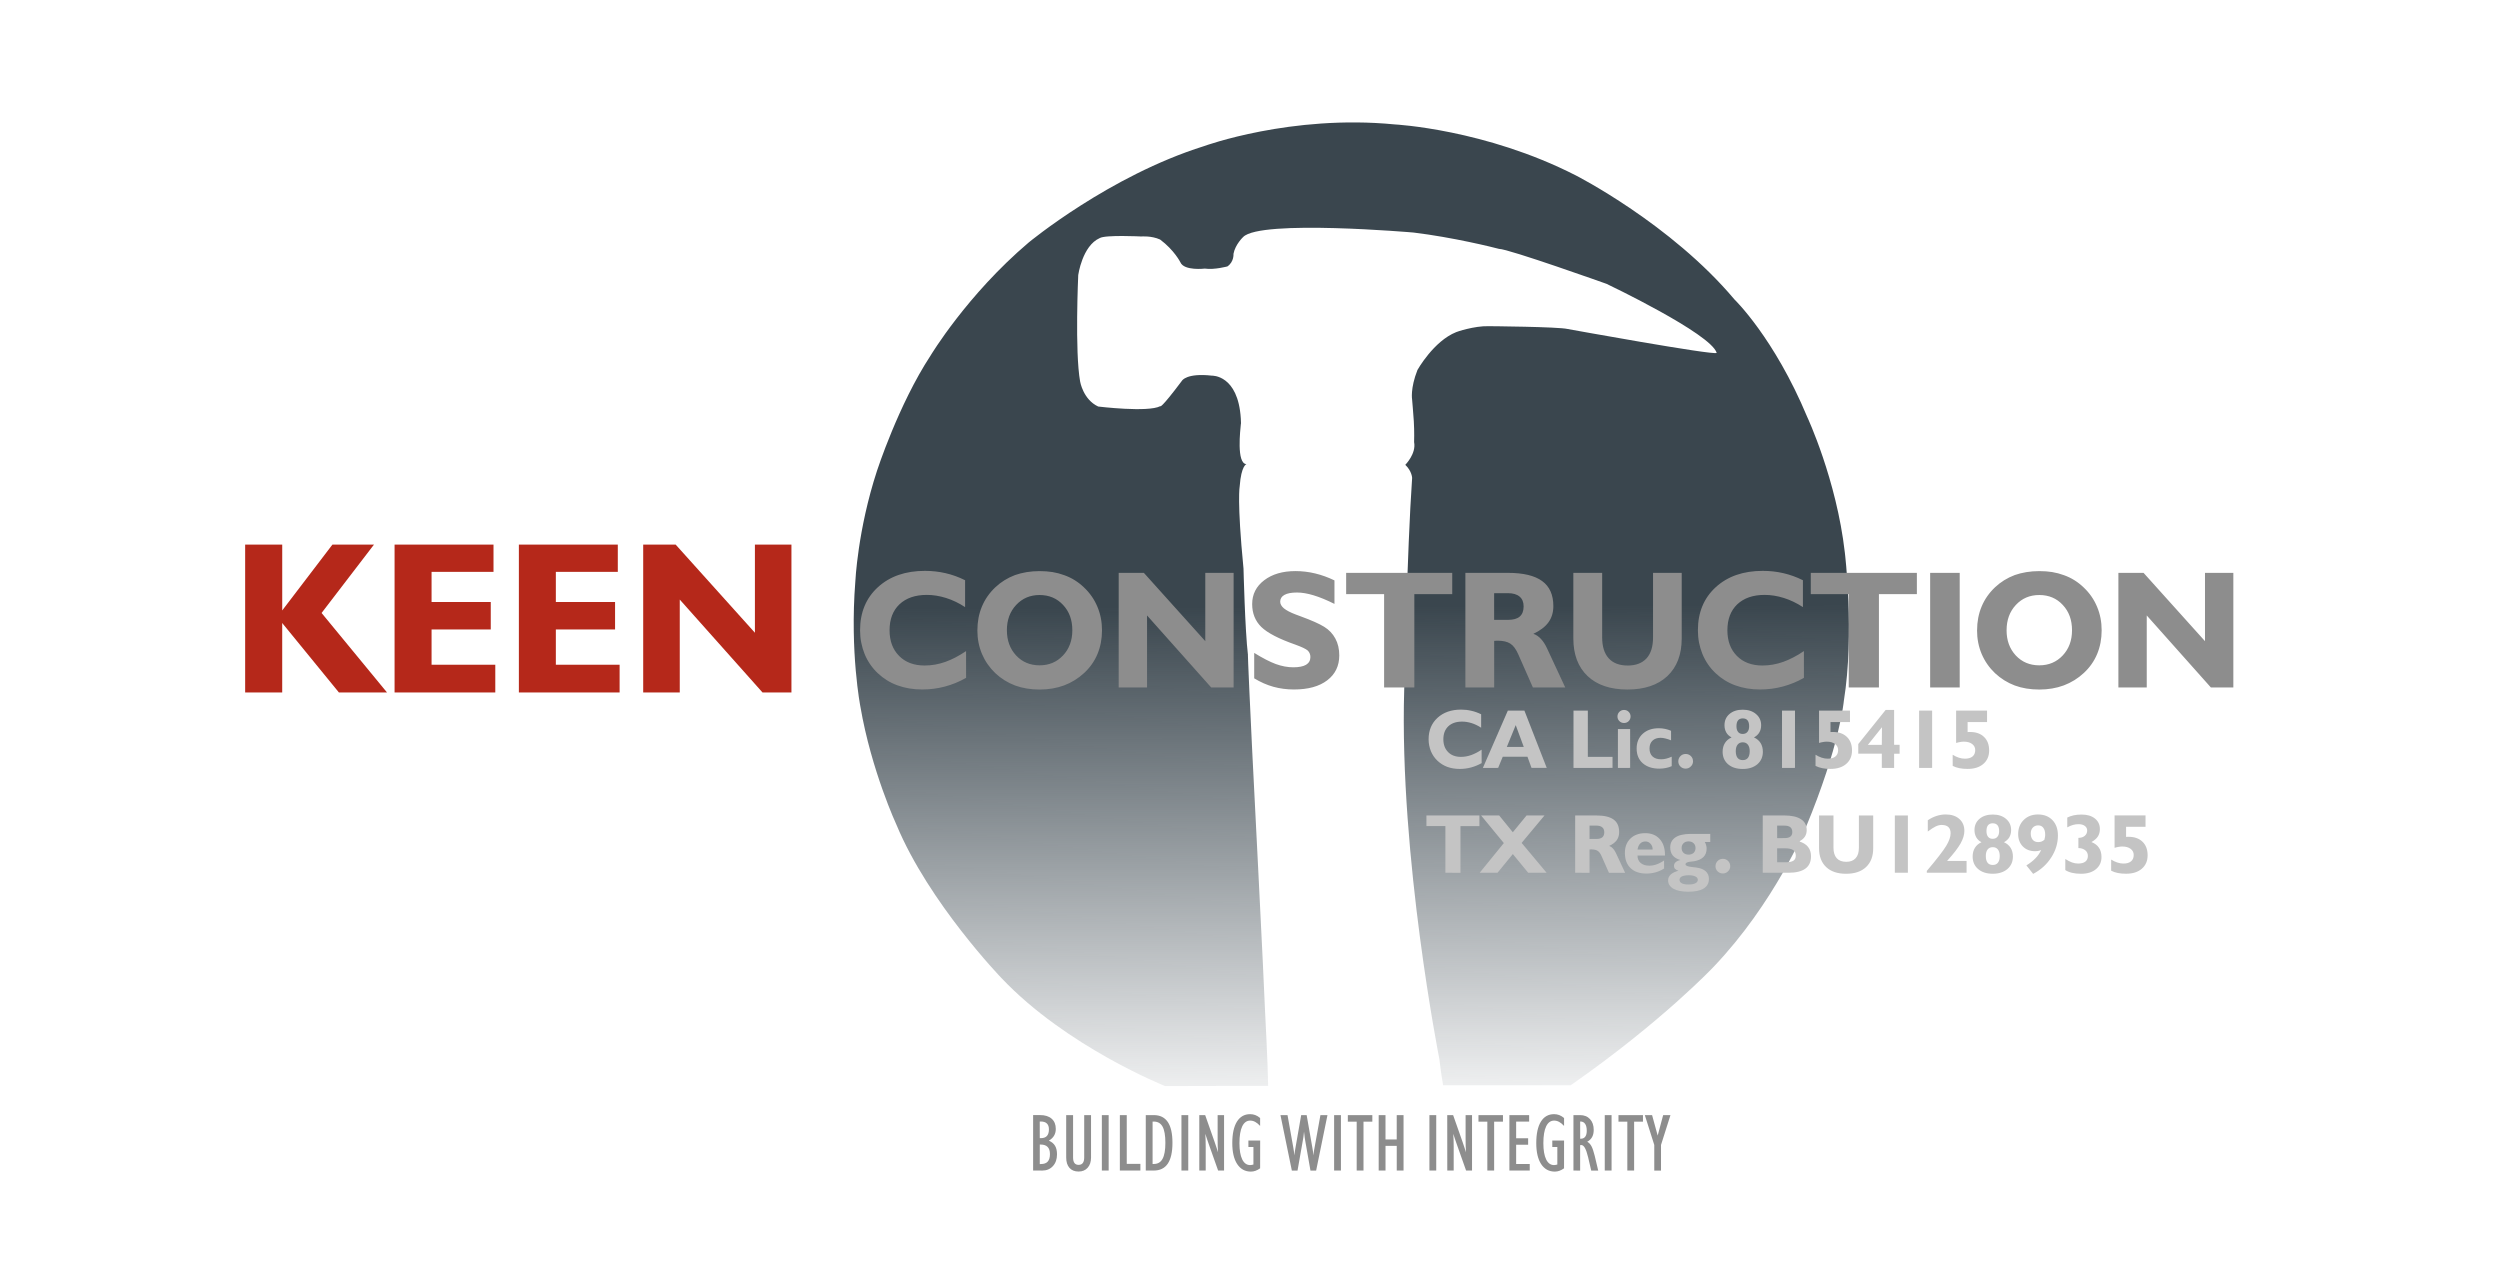
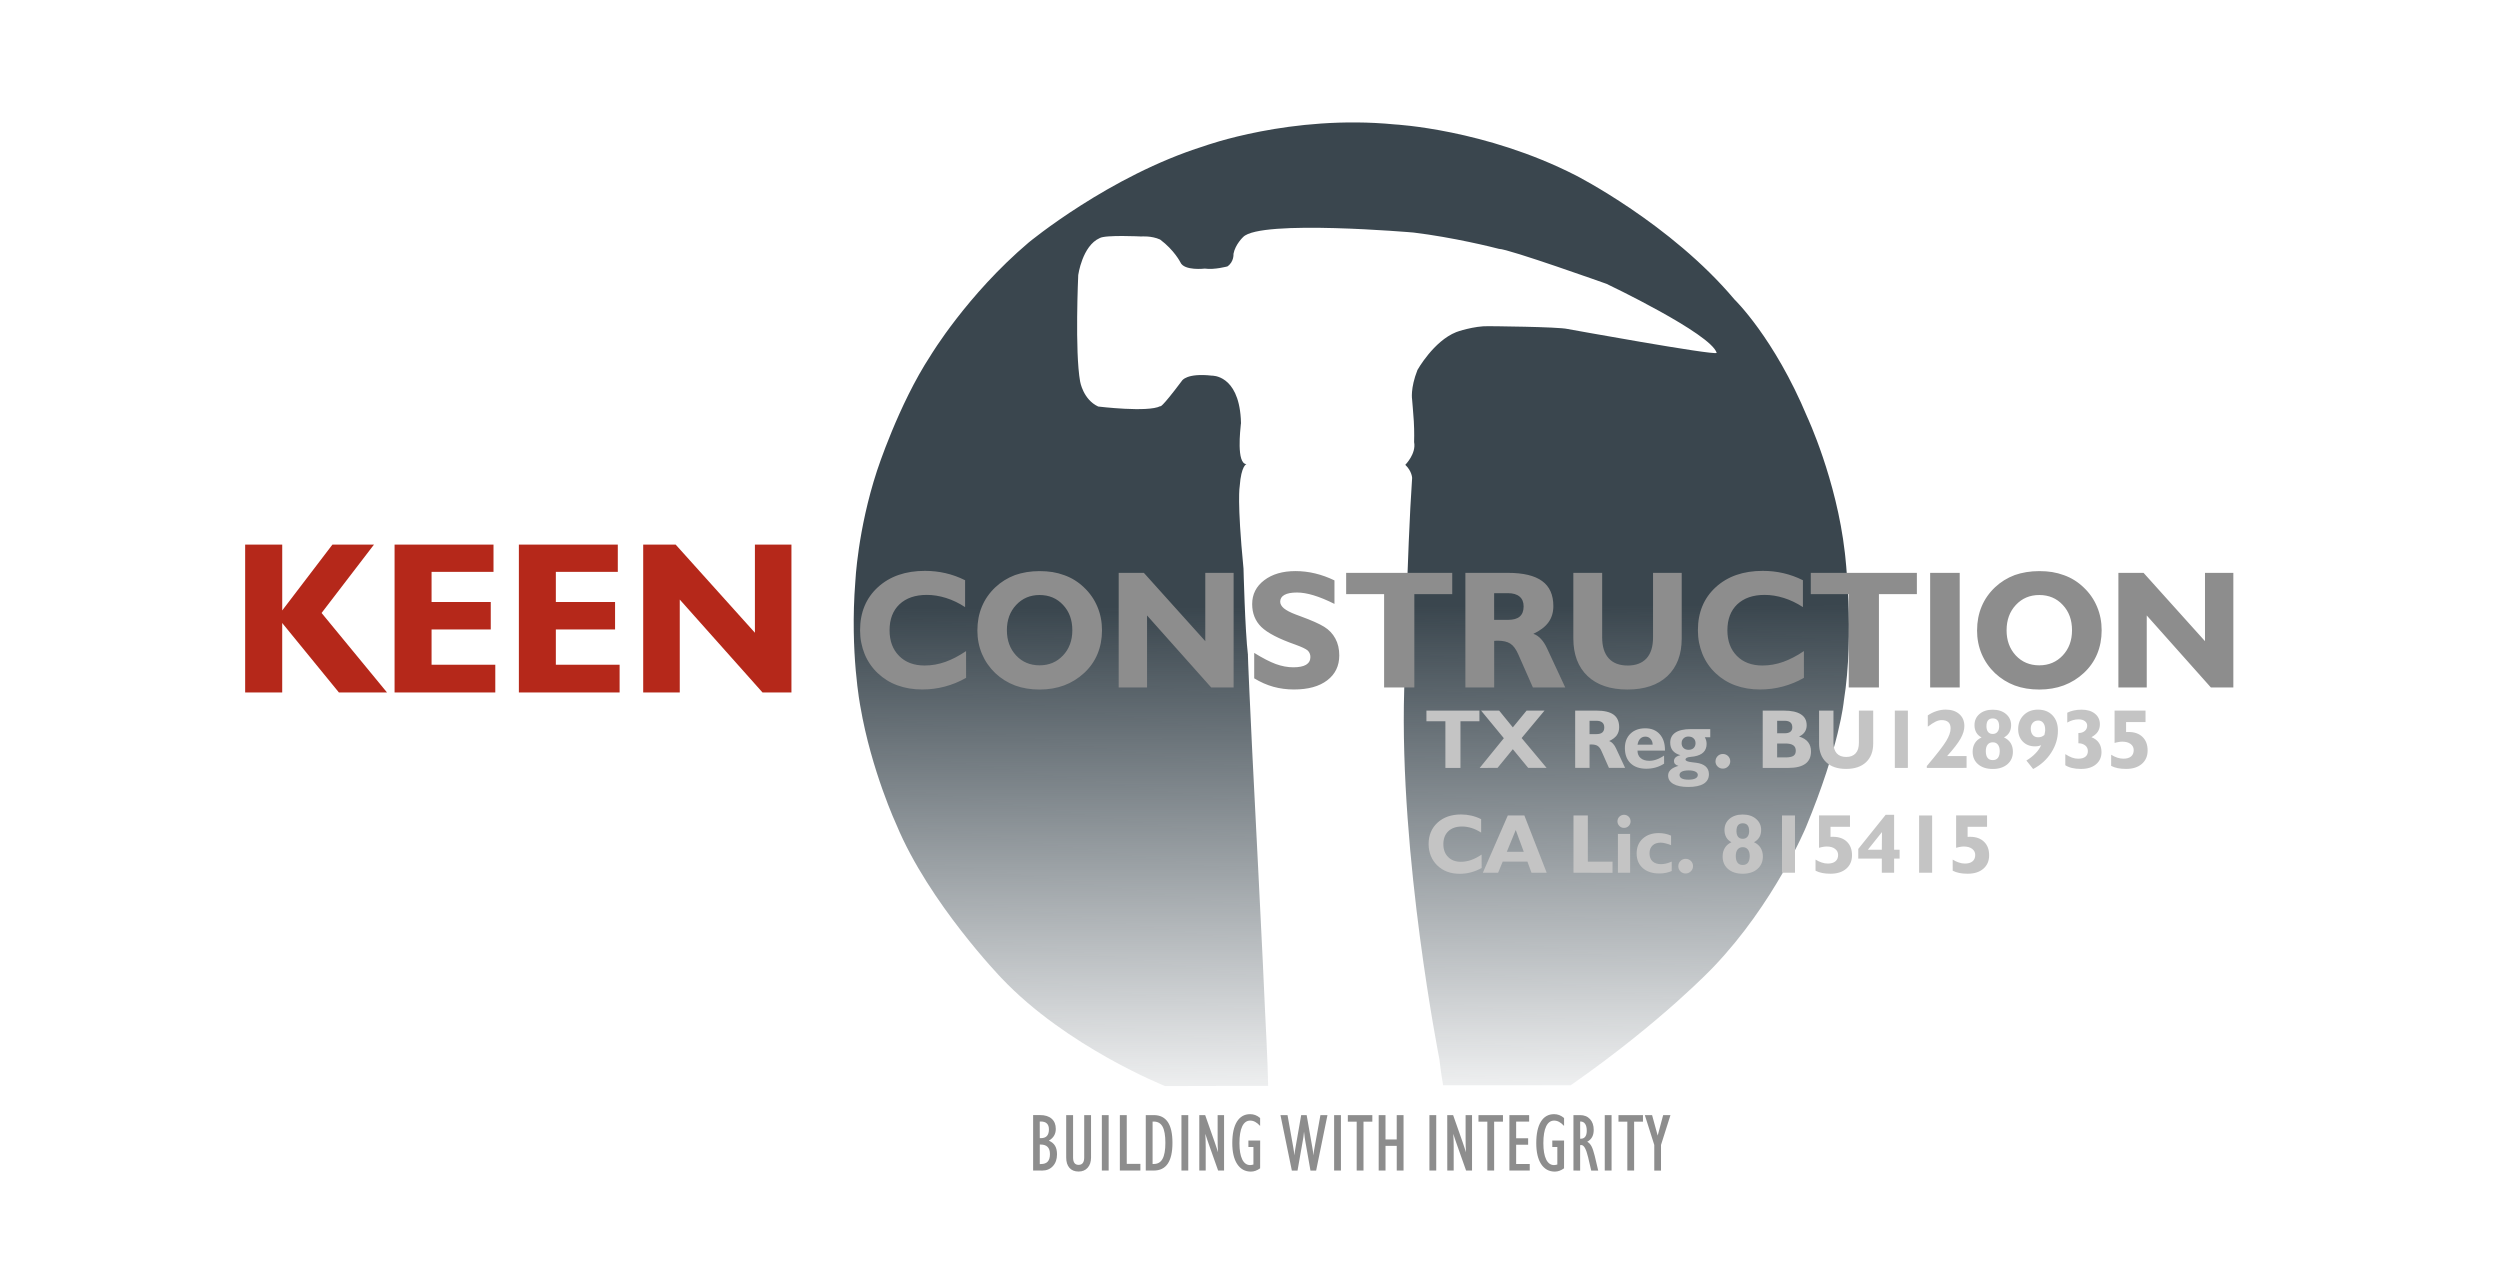
<svg xmlns="http://www.w3.org/2000/svg" width="325.94mm" height="164.65mm" viewBox="0 0 1231.9 622.3">
  <defs>
    <linearGradient id="a" x1="584.07" x2="585.13" y1="299.15" y2="557.95" gradientUnits="userSpaceOnUse">
      <stop stop-color="#3a464e" offset="0" />
      <stop stop-color="#3a464e" stop-opacity="0" offset="1" />
    </linearGradient>
  </defs>
  <path fill="url(#a)" d="M611.47 208.73s.04-.5 0-.02c-.3 3.07-2.28 19.8 2.74 20 0 0-2.58.6-3.33 10.85 0 0-1.42 6.83 1.87 40.65 0 0 .75 30.63 2.2 42.6 0 0-.38-3.94 2.1 47.4 0 0 5.96 116.53 6.27 127.03 0 0 1.5 28.63 1.57 37.82l-50.75.12s-48.56-19.3-80.68-53.25c0 0-35.63-36.94-51.63-75.3 0 0-12.43-26.76-17.86-58.4 0 0-5.25-26.86-2.5-61.6 0 0 1.12-25.45 10.68-54.64 0 0 10.57-32.62 26.38-56.75 0 0 18-30 48.37-55.75 0 0 39.7-32.87 86.44-47.5 0 0 42.82-15.68 93.95-10.68 0 0 44.56 2.3 89.2 25.12 0 0 46.8 23.8 78.18 61.13 0 0 19.5 18.75 35.85 57.88 0 0 14.42 30.82 18.54 66.82 0 0 4.88 39.75-.5 73.2 0 0-1.93 21.8-18.68 62.18 0 0-15.44 37.3-45.5 68.8 0 0-25.38 26.95-70.38 58.32h-62.9c-1.18-6.8-1.83-12.86-1.83-12.86s-19.8-99.7-17.33-182.1c0 0 1.42-68.58 3.9-104.3 0 0-.1-3.35-3.37-6.45 0 0 5.48-5.48 4.34-11.22 0 0 .18-5.1-.14-10.26-.3-4.96-.72-8.77-.84-10.7 0 0-.98-5.38 2.64-14.57 0 0 7.96-14.23 19.1-18.65.06-.1 8.94-3.12 15.9-2.92 0 0 34.57.26 39.07 1.4 0 0 72.05 13.1 73.38 11.77-2.83-9.55-54.27-34.03-54.27-34.03s-48.34-17.24-53.03-17.24c-2.75-.75-22.72-5.7-42.07-8.04 0 0-75.48-6.55-83.97 2.2 0 0-3.9 3.62-4.77 8.3 0 0 .35 3.9-3 6.2.02-.04-6.33 1.76-11.14 1.06 0 0-10.17 1.23-12.02-3.1 0 0-3-6-10-11.22-4.32-1.95-9.27-1.5-9.27-1.5s-17.77-.9-20.5.8c-8.58 3.8-10.57 18.2-10.57 18.2s-1.72 37.74.93 52.46c0 0 1.46 8.87 8.9 12.33 0 0 24.6 3 30.6-.18 0 0-.1 1.86 10.7-12.55 0 0 2.2-3.9 14.75-2.48 0 0 12.9-.57 14.23 21.12.04.8.08 1.63.1 2.48" />
  <g fill="#8d8d8d" style="font-feature-settings:normal;font-variant-caps:normal;font-variant-ligatures:normal;font-variant-numeric:normal">
    <path d="M512.36 560.84h.53q1.98 0 2.98-1.07 1-1.1 1-3.25 0-1.93-1-2.9-1-.98-2.95-.98h-.57zm0 12.75h.57q2.24 0 3.34-1.2 1.1-1.2 1.1-3.7 0-2.37-1.14-3.52-1.14-1.18-3.42-1.18h-.44zm-3.28 3.2v-27.33h3.36q3.75 0 5.78 1.8 2.03 1.78 2.03 5.04 0 1.9-.84 3.3-.8 1.4-2.57 2.47 2.1.92 3.05 2.54.96 1.6.96 4.2 0 3.6-2.02 5.8-2 2.2-5.27 2.2zM525.37 549.48h3.4v20.92q0 1.76.68 2.7.7.9 2.03.9 1.37 0 2.07-.9.7-.92.7-2.7v-20.92h3.37v20.92q0 3.16-1.68 5.04-1.66 1.85-4.46 1.85-2.9 0-4.5-1.82t-1.6-5.08zM542.95 576.8v-27.32h3.36v27.32zM551.82 576.8v-27.32h3.4v24.04h6.72v3.28zM567.95 573.56h.6q2.94 0 4.3-2.52 1.4-2.52 1.4-7.87 0-5.5-1.38-8-1.37-2.5-4.3-2.5h-.62zm-3.36 3.24v-27.32h3.92q4.64 0 6.93 3.4 2.3 3.4 2.3 10.25t-2.3 10.27q-2.3 3.4-6.93 3.4zM582.17 576.8v-27.32h3.36v27.32zM590.96 549.48h2.9l4.7 13.36q.4 1.05 1.17 3.5.3.97.47 1.46-.1-1.5-.16-3.1-.04-1.57-.04-3.38v-11.84h3.17v27.32h-2.93l-4.67-13.2q-.25-.7-.84-2.44-.57-1.74-.8-2.46.1 1.48.14 3.06.05 1.57.05 3.36v11.68h-3.16zM620.94 575.7q-1.13.8-2.27 1.22-1.1.4-2.28.4-4.3 0-6.75-3.7-2.42-3.7-2.42-10.33 0-6.87 2.28-10.58 2.32-3.7 6.52-3.7 1.35 0 2.56.46t2.36 1.44v3.9q-1.23-1.34-2.42-1.98-1.2-.65-2.46-.65-2.58 0-3.95 2.85-1.36 2.85-1.36 8.28 0 5.2 1.37 8 1.38 2.8 3.92 2.8.3 0 .72-.08.43-.08.88-.2v-8.65h-2.48v-3.16h5.8zM630.96 549.48h3.48l2.87 16.13q.14.7.26 1.6.14.87.28 2.12.1-1.07.2-1.95.13-.88.24-1.42l2.88-16.47h2.7l2.82 16.1q.2 1.03.33 2 .15.92.23 1.74.1-1.17.2-2.12.15-.98.33-1.8l2.87-15.92h3.47l-5.58 27.32h-2.8l-2.65-15.13q-.1-.53-.22-1.45-.1-.92-.3-2.62-.14 1.45-.26 2.4-.13.94-.27 1.65l-2.67 15.15h-2.8zM657.4 576.8v-27.32h3.36v27.32zM668.52 576.8v-24.08h-4.36v-3.24h12.07v3.24h-4.35v24.08zM679.36 576.8v-27.32h3.36v12h5.53v-12h3.36v27.32h-3.35v-12.17h-5.53v12.17zM704.36 576.8v-27.32h3.36v27.32zM713.14 549.48h2.9l4.7 13.36q.4 1.05 1.17 3.5.32.97.48 1.46-.1-1.5-.16-3.1-.04-1.57-.04-3.38v-11.84h3.17v27.32h-2.93l-4.67-13.2q-.25-.7-.84-2.44-.56-1.74-.8-2.46.1 1.48.15 3.06.05 1.57.05 3.36v11.68h-3.16zM732.9 576.8v-24.08h-4.37v-3.24h12.07v3.24h-4.35v24.08zM743.77 576.8v-27.32h9.73v3.2h-6.4v8.2h5.9v3.2h-5.9v9.48h6.7v3.24zM770.7 575.7q-1.13.8-2.27 1.22-1.1.4-2.28.4-4.3 0-6.74-3.7-2.4-3.7-2.4-10.33 0-6.87 2.27-10.58 2.3-3.7 6.5-3.7 1.36 0 2.57.46 1.2.47 2.36 1.44v3.9q-1.23-1.34-2.42-1.98-1.2-.65-2.46-.65-2.58 0-3.95 2.85t-1.37 8.28q0 5.2 1.37 8t3.9 2.8q.32 0 .73-.08.43-.08.88-.2v-8.65h-2.48v-3.16h5.8zM778.65 561.12h.3q1.44 0 2.18-1 .76-1 .76-2.93 0-2.23-.8-3.38-.8-1.18-2.3-1.18h-.15zm-3.32 15.68v-27.32h3.24q3.1 0 4.92 1.97 1.83 1.98 1.83 5.32 0 2.07-.78 3.5-.78 1.44-2.42 2.34 1.25.65 2.07 2.17.82 1.5 1.62 4.75l1.72 7.28h-3.44l-1.52-6.52q-.77-3.22-1.6-4.65-.8-1.42-1.84-1.42-.1 0-.2.03-.08 0-.3.05v12.52zM790.76 576.8v-27.32h3.36v27.32zM801.88 576.8v-24.08h-4.36v-3.24h12.07v3.24h-4.36v24.08zM810.5 549.48h3.58l2.76 10.08 2.7-10.08h3.6l-4.66 14.7v12.63h-3.32v-12.63z" />
  </g>
-   <g fill="#8d8d8d" style="font-feature-settings:normal;font-variant-caps:normal;font-variant-ligatures:normal;font-variant-numeric:normal">
+   <g fill="#8d8d8d">
    <path d="M476.05 334.02q-4.96 2.83-10.4 4.28-5.42 1.45-11.2 1.45-6.65 0-12.18-2.02-5.5-2-9.73-6-4.24-4-6.5-9.46-1.1-2.74-1.65-5.6-.58-2.9-.58-6.1 0-13.16 8.76-21.2 8.8-8.07 23.2-8.07 5.26 0 10.14 1.13 4.93 1.13 9.65 3.48v13.25q-4.64-3.03-9.44-4.52-4.8-1.5-9.4-1.5-8.57 0-13.5 4.64-4.88 4.65-4.88 12.8 0 7.9 4.7 12.63 4.67 4.73 12.58 4.73 5.17 0 10.2-1.78 5.06-1.82 10.22-5.33zM496.16 310.57q0 7.5 4.52 12.4 4.56 4.88 11.58 4.88 6.98 0 11.54-4.85 4.6-4.88 4.6-12.43 0-7.63-4.55-12.47-4.53-4.9-11.6-4.9-6.97 0-11.53 4.9-4.57 4.88-4.57 12.47zm-14.54 0q0-6.34 2.22-11.66 2.22-5.36 6.62-9.52 4.16-3.92 9.7-6.02 2.62-.92 5.72-1.45 3.15-.5 6.38-.5 3.4 0 6.38.47 3.03.5 5.8 1.54 5.46 1.94 9.74 6.06 4.32 4.08 6.58 9.5 2.26 5.35 2.26 11.6 0 6.35-2.22 11.68-2.22 5.32-6.58 9.36-4.32 4-9.85 6.1-5.5 2.05-12.1 2.05-6.67 0-12.08-2-5.42-2.03-9.74-6.07-4.27-4.08-6.58-9.48-2.26-5.4-2.26-11.63zM565.22 303.27v35.48h-13.97v-56.47h12.4l30.27 33.66v-33.66h13.96v56.47h-11.06zM618.02 334.27v-12.55q6.26 3.87 10.66 5.5 4.44 1.6 8.6 1.6t6.3-1.25q2.13-1.3 2.13-3.8 0-1.93-1.32-3.22-1.3-1.17-6.22-2.95-12.07-4.24-16.63-8.64-4.52-4.44-4.52-11.3 0-7.23 5.94-11.75 5.94-4.5 15.38-4.5 4.93 0 9.73 1.16 4.85 1.17 9.5 3.43v11.58q-5.74-2.87-10.3-4.24-4.53-1.37-8.16-1.37-4.1 0-6.2 1.17-2.08 1.17-2.08 3.35 0 1.73 1.85 3.3 1.9 1.53 5.77 3l2.47.92q8.04 2.94 11.6 5.16 3.54 2.18 5.48 5.77 1.94 3.56 1.94 8.32 0 7.75-5.93 12.27-5.9 4.52-16.4 4.52-5.3 0-10.13-1.33-4.8-1.33-9.45-4.16zM682.03 338.75v-45.98h-18.7v-10.5h52.28v10.5h-18.68v45.98zM743.03 305.45q3.92 0 5.8-1.6 1.95-1.67 1.95-5.02 0-3.2-1.98-4.84-1.98-1.7-5.77-1.7h-6.78v13.15zm-20.95 33.3v-56.47h20.87q11.46 0 16.95 4.04 5.53 4 5.53 12.35 0 4.64-2.42 8-2.4 3.3-7.42 5.64 2.1.74 3.76 2.56 1.65 1.77 2.94 4.56l9 19.33h-15.94l-7.18-16.27q-1.7-3.9-3.92-5.32-2.22-1.46-6.34-1.46l-.84.04-.8.04v22.97zM828.68 282.28v32.33q0 11.88-7.06 18.54-7.07 6.62-19.66 6.62-12.64 0-19.66-6.62-7.02-6.66-7.02-18.53V282.3h14.2v31.77q0 6.74 3.23 10.33 3.24 3.55 9.38 3.55 6 0 9.28-3.55 1.58-1.78 2.38-4.32.8-2.58.8-6v-31.78zM888.9 334.02q-4.96 2.83-10.4 4.28-5.42 1.45-11.2 1.45-6.66 0-12.18-2.02-5.5-2-9.73-6-4.25-4-6.5-9.46-1.1-2.74-1.67-5.6-.56-2.9-.56-6.1 0-13.16 8.76-21.2 8.8-8.07 23.2-8.07 5.25 0 10.14 1.13 4.92 1.13 9.65 3.48v13.25q-4.65-3.03-9.45-4.52-4.8-1.5-9.4-1.5-8.56 0-13.5 4.64-4.87 4.65-4.87 12.8 0 7.9 4.68 12.63t12.6 4.73q5.16 0 10.2-1.78 5.05-1.82 10.22-5.33zM910.98 338.75v-45.98h-18.7v-10.5h52.28v10.5h-18.7v45.98zM951.1 338.75v-56.47h14.57v56.47zM988.76 310.57q0 7.5 4.52 12.4 4.56 4.88 11.6 4.88 6.97 0 11.53-4.85 4.6-4.88 4.6-12.43 0-7.63-4.55-12.47-4.52-4.9-11.58-4.9-7 0-11.55 4.9-4.56 4.88-4.56 12.47zm-14.53 0q0-6.34 2.22-11.66 2.22-5.36 6.62-9.52 4.16-3.92 9.7-6.02 2.6-.92 5.72-1.45 3.14-.5 6.37-.5 3.4 0 6.37.47 3.03.5 5.82 1.54 5.45 1.94 9.72 6.06 4.32 4.08 6.58 9.5 2.26 5.35 2.26 11.6 0 6.35-2.22 11.68-2.22 5.32-6.58 9.36-4.3 4-9.84 6.1-5.5 2.05-12.1 2.05-6.67 0-12.08-2-5.4-2.03-9.73-6.07-4.28-4.08-6.58-9.48-2.27-5.4-2.27-11.63zM1057.83 303.27v35.48h-13.97v-56.47h12.4l30.27 33.66v-33.66h13.97v56.47h-11.07z" />
  </g>
-   <g fill="#b5281a" style="font-feature-settings:normal;font-variant-caps:normal;font-variant-ligatures:normal;font-variant-numeric:normal">
+   <g fill="#b5281a">
    <path d="M120.8 341.22v-72.86h18.27v32.44l24.74-32.45h20.48l-25.83 33.7 32.24 39.17H167L139.06 307v34.22zM194.43 341.22v-72.86h48.75v13.43h-30.52v14.84h29.17v13.54h-29.17v17.4h31.4v13.64zM255.68 341.22v-72.86h48.75v13.43H273.9v14.84h29.18v13.54H273.9v17.4h31.42v13.64zM334.96 295.44v45.78h-18.02v-72.86h16l39.05 43.43v-43.44h18v72.86h-14.26z" />
  </g>
-   <g fill="#c4c4c4" style="font-feature-settings:normal;font-variant-caps:normal;font-variant-ligatures:normal;font-variant-numeric:normal">
-     <path d="M730.1 376.03q-2.48 1.4-5.2 2.14-2.7.73-5.6.73-3.33 0-6.1-1-2.74-1.02-4.86-3.02t-3.25-4.72q-.55-1.38-.83-2.8-.3-1.46-.3-3.06 0-6.58 4.4-10.6 4.4-4.03 11.6-4.03 2.62 0 5.06.57 2.47.56 4.83 1.73v6.62q-2.32-1.52-4.72-2.27t-4.7-.74q-4.3 0-6.75 2.3-2.45 2.33-2.45 6.4 0 3.96 2.34 6.32 2.33 2.36 6.3 2.36 2.57 0 5.1-.9 2.52-.9 5.1-2.65zM742.5 368.06h8.35l-3.96-10.74zM730.7 378.4l12.3-28.24h8.17l11 28.23h-7.5l-2-5.5h-12.18l-2.26 5.5zM775.36 378.4v-28.24h7.06v22.78h12.17v5.45zM797.24 378.4v-19.14h6.03v19.13zm-.22-25.34q0-1.33.93-2.28.94-.95 2.3-.95 1.37 0 2.3.93.93.93.93 2.3 0 1.33-.93 2.28-.93.93-2.3.93-1.36 0-2.3-.95-.93-.95-.93-2.26zM823.76 377.53q-1.3.6-2.83.9-1.53.33-3.3.33-5.1 0-8.14-2.66-3.02-2.67-3.02-7.25 0-4.5 2.97-7.24 3-2.76 7.95-2.76 1.6 0 3.1.32 1.5.3 2.94.93v4.7q-1.46-.6-2.77-.9-1.3-.34-2.36-.34-2.55 0-4.03 1.42-1.45 1.4-1.45 3.87 0 2.5 1.47 3.9 1.5 1.4 4.25 1.4 1.15 0 2.43-.3 1.3-.32 2.78-.98zM827 375.16q0-1.5 1.04-2.56 1.05-1.07 2.58-1.07 1.52 0 2.6 1.05.5.52.77 1.15.26.62.26 1.43 0 1.5-1.1 2.54-1.06 1.05-2.54 1.05-1.5 0-2.56-1.03-1.05-1.05-1.05-2.56zM858.76 365.78q-1.63 0-2.54 1.15-.9 1.13-.9 3.2 0 2.2.88 3.32.86 1.1 2.56 1.1t2.56-1.12.87-3.3q0-2.05-.92-3.2-.9-1.15-2.52-1.15zm-3.1-7.9q0 1.8.8 2.8t2.3.98q1.47 0 2.3-1 .85-.98.85-2.77 0-1.95-.78-2.92t-2.36-.97q-1.55 0-2.34.98-.77.95-.77 2.9zm-2.43 5.48q-1.74-.9-2.6-2.44-.87-1.56-.87-3.56 0-3.43 2.46-5.53 2.48-2.12 6.54-2.12 4.04 0 6.54 2.15 2.52 2.12 2.52 5.5 0 2.05-.9 3.57-.87 1.5-2.63 2.44 2.17 1 3.28 2.8 1.1 1.8 1.1 4.26 0 3.82-2.7 6.16-1.35 1.15-3.14 1.73-1.8.6-4.08.6-4.52 0-7.23-2.32-2.68-2.32-2.68-6.16 0-2.46 1.1-4.24 1.08-1.8 3.28-2.82zM878.1 378.4v-28.24h6.4v28.23zM894.62 371.9q1.5.95 3.03 1.45 1.53.5 3 .5 2.45 0 3.76-1.08 1.34-1.1 1.34-3.17 0-1.84-1.53-3-1.5-1.14-4.07-1.14-.63 0-.9.04-.27.02-.82.12-.5.08-.95.18-.45.1-1.13.3v-15.94h15.25v5.63H902v4.94l.45-.02.73-.02q4.4 0 6.9 2.44 2.52 2.42 2.52 6.66 0 4.18-2.86 6.64-2.85 2.46-7.75 2.46-2.27 0-4.07-.36t-3.3-1.13zM927.28 367.03l.08-8.68-6.94 8.68zm0 11.36v-7h-11.6v-4.75l13.5-16.82h4.17v17.2h2.7v4.38h-2.7v7zM945.66 378.4v-28.24h6.42v28.23zM962.2 371.9q1.48.95 3.02 1.45t3 .5q2.45 0 3.76-1.08 1.33-1.1 1.33-3.17 0-1.84-1.52-3-1.52-1.14-4.08-1.14-.63 0-.9.04-.27.02-.82.12-.52.08-.96.18-.45.1-1.13.3v-15.94h15.24v5.63h-9.58v4.94l.46-.02.73-.02q4.4 0 6.9 2.44 2.52 2.42 2.52 6.66 0 4.18-2.86 6.64-2.84 2.46-7.74 2.46-2.26 0-4.06-.36-1.8-.36-3.3-1.13zM712.23 430.06v-23h-9.34v-5.24H729v5.25h-9.34v23zM729.13 430.06l11.9-14.63-11.2-13.6h8.9l6.73 8.27 6.78-8.28h8.84l-11.28 13.53 12.3 14.7h-9.07l-7.57-9.2-7.53 9.2zM786.65 413.4q1.96 0 2.9-.8.97-.82.97-2.5 0-1.6-.98-2.42-1-.85-2.9-.85h-3.38v6.58zm-10.47 16.66v-28.23h10.43q5.74 0 8.5 2 2.75 2 2.75 6.2 0 2.3-1.2 4-1.22 1.64-3.72 2.8 1.05.37 1.87 1.28.83.9 1.48 2.3l4.5 9.66h-7.97l-3.6-8.13q-.83-1.96-1.95-2.67-1.1-.72-3.16-.72l-.44.02-.4.02v11.48zM820 427.96q-1.93 1.25-4.13 1.88-2.18.62-4.64.62-4.96 0-7.77-2.7-2.78-2.7-2.78-7.5 0-4.4 2.72-7.05 2.74-2.66 7.33-2.66 4.48 0 7.08 2.87 2.63 2.87 2.63 7.94v.2H806.9v.08q0 2.26 1.55 3.6 1.55 1.33 4.25 1.33 1.88 0 3.64-.65.93-.32 1.8-.8.92-.45 1.85-1.12zm-13.07-9.34l7.43-.02q0-.9-.28-1.62t-.85-1.3q-.95-1.04-2.46-1.04-1.54 0-2.55 1.03-1 1.03-1.3 2.95zM827.6 433.5q0 1.14 1.1 1.75 1.14.6 3.36.6 2.18 0 3.35-.6 1.2-.6 1.2-1.72 0-1.03-1.17-1.63t-3.25-.6q-2.2 0-3.4.56-1.18.58-1.18 1.63zm4.46-18.9q-1.53 0-2.48.9t-.95 2.37q0 1.45.93 2.36.95.9 2.5.9 1.57 0 2.5-.88.93-.9.93-2.38 0-1.47-.94-2.36-.93-.9-2.5-.9zm-4.02 9.18q-2.54-.72-3.8-2.26-1.22-1.55-1.22-3.93 0-3.24 2.56-4.96 1.25-.85 3.13-1.27 1.9-.44 4.3-.44h9.74v4h-2.7q.44.7.66 1.53.24.82.24 1.73 0 2.57-1.53 4.1-1.5 1.54-4.57 2.1l-1.92.23q-2.37.22-2.37 1.3 0 1 3.27 1.34l2 .23q3.06.4 4.66 1.83 1.6 1.43 1.6 3.8 0 3.08-2.57 4.7t-7.64 1.6q-4.66 0-7.3-1.48-2.6-1.5-2.6-4.14 0-1.64 1.28-2.85 1.3-1.2 3.82-1.88-1.07-.32-1.68-.93-.54-.58-.54-1.43 0-1.06.78-1.8.8-.75 2.42-1.12zM845.34 426.83q0-1.5 1.03-2.56 1.05-1.07 2.58-1.07 1.52 0 2.6 1.05.5.52.77 1.15t.27 1.43q0 1.5-1.1 2.54-1.07 1.05-2.55 1.05-1.5 0-2.56-1.03-1.06-1.06-1.06-2.57zM875.7 424.9h4.1q2.75 0 3.92-.78 1.17-.76 1.17-2.54 0-1.82-1.26-2.68-1.23-.87-3.87-.87h-4.06zm3.66-11.92q1.9 0 2.85-.72.96-.73.96-2.2 0-1.66-.97-2.45-.96-.77-2.84-.77h-3.65v6.15zm-10.75 17.08v-28.24h10.42q5.57 0 8.4 1.84 2.84 1.8 2.84 5.4 0 1.86-.95 3.28t-2.8 2.26q3 .9 4.43 2.74 1.45 1.84 1.45 4.62 0 4.04-2.8 6.08-2.8 2.02-8.36 2.02zM923.04 401.83V418q0 5.93-3.53 9.26-3.52 3.3-9.82 3.3-6.32 0-9.83-3.3-3.5-3.33-3.5-9.26v-16.17h7.1v15.88q0 3.38 1.6 5.18 1.62 1.78 4.7 1.78 3 0 4.63-1.78.8-.9 1.2-2.16.4-1.3.4-3v-15.9zM933.7 430.06v-28.23h6.43v28.23zM949.46 430.06v-.9q7.37-8.73 9.55-12.34 1.08-1.78 1.62-3.33.55-1.56.55-2.88 0-2.05-1.1-3.08-1.1-1.03-3.36-1.03-1.35 0-2.92.75-1.55.75-3.86 2.5v-5.56q2.1-1.43 4.32-2.13 2.24-.73 4.52-.73 4.2 0 6.68 2.2 2.5 2.18 2.5 5.9 0 2.86-1.87 6.2-1.88 3.34-6.64 8.6h9.6v5.82zM981.95 417.45q-1.63 0-2.54 1.15-.88 1.13-.88 3.2 0 2.2.87 3.32.85 1.1 2.55 1.1t2.56-1.12q.88-1.13.88-3.3 0-2.05-.9-3.2-.9-1.15-2.53-1.15zm-3.1-7.9q0 1.8.8 2.8t2.3.98q1.47 0 2.3-1 .85-.98.85-2.77 0-1.94-.8-2.9t-2.35-.98q-1.55 0-2.34.97-.76.95-.76 2.9zm-2.43 5.48q-1.74-.9-2.6-2.44-.87-1.57-.87-3.57 0-3.43 2.46-5.53 2.5-2.12 6.55-2.12 4.04 0 6.54 2.14 2.5 2.12 2.5 5.5 0 2.05-.88 3.57-.88 1.48-2.64 2.43 2.18 1 3.3 2.8 1.1 1.8 1.1 4.26 0 3.8-2.7 6.15-1.36 1.15-3.15 1.73-1.8.6-4.08.6-4.52 0-7.23-2.33-2.68-2.32-2.68-6.16 0-2.47 1.1-4.25 1.08-1.8 3.28-2.82zM1007.4 413.8l.28-1.34q.08-.63.1-.77 0-.35 0-.5 0-2.1-.92-3.28-.9-1.2-2.5-1.2-1.66 0-2.67 1.1-1.02 1.1-1.02 2.9 0 1.92.97 3.1.97 1.14 2.66 1.14.88 0 1.6-.24.73-.26 1.5-.9zm-1.63 5.06q-.27.12-.65.24-.36.1-.75.2-.38.06-.76.1-.38.04-.82.04-3.7 0-6.02-2.34-2.3-2.36-2.3-6.14 0-4.2 2.73-6.92 2.73-2.7 7.03-2.7 4.48 0 7.15 2.8 2.68 2.8 2.68 7.57 0 5.72-3.3 10.83-3.26 5.1-8.9 8.07l-3.34-4.18q2.64-1.6 4.46-3.5 1.84-1.86 2.8-4.06zM1017.7 428.73v-5.45q1.82 1.15 3.3 1.7 1.52.54 3 .54 2.38 0 3.6-.97 1.22-.97 1.22-2.76 0-1.73-1.23-2.76-.66-.54-1.5-.83-.83-.3-1.94-.3v-5.03q1.92 0 3.13-1 1.2-1.02 1.2-2.64 0-1.37-1.15-2.24t-3.1-.87q-1.4 0-2.76.38-1.36.37-2.8 1.2v-4.84q1.38-.7 3.14-1.1 1.75-.38 3.93-.38 4.12 0 6.56 1.96 2.44 1.96 2.44 5.2 0 2.1-1 3.66-1 1.53-3.17 2.73 2.48.96 3.7 2.8 1.26 1.84 1.26 4.56 0 3.75-2.72 6-2.7 2.27-7.37 2.27-2.5 0-4.44-.47-1.92-.46-3.33-1.37zM1040.3 423.56q1.5.95 3.03 1.45 1.53.52 3 .52 2.45 0 3.76-1.1 1.32-1.08 1.32-3.16 0-1.84-1.53-3-1.53-1.14-4.1-1.14-.62 0-.9.04-.26.02-.8.12-.53.08-.97.18-.45.1-1.13.3V401.8h15.25v5.63h-9.58v4.95l.46-.02.73-.02q4.4 0 6.9 2.44 2.52 2.42 2.52 6.66 0 4.18-2.86 6.64-2.85 2.46-7.75 2.46-2.26 0-4.06-.36-1.8-.36-3.3-1.13z" />
+   <g fill="#c4c4c4">
+     <path d="M712.23 378.4v-23h-9.34v-5.25H729v5.25h-9.34v23zM729.13 378.4l11.9-14.64-11.2-13.6h8.9l6.73 8.27 6.78-8.28h8.84l-11.28 13.53 12.3 14.7h-9.07l-7.57-9.2-7.53 9.2zM786.65 361.74q1.96 0 2.9-.8.97-.83.97-2.5 0-1.6-.98-2.43-1-.84-2.9-.84h-3.38v6.58zm-10.47 16.65v-28.24h10.43q5.74 0 8.5 2 2.75 2 2.75 6.2 0 2.3-1.2 4-1.22 1.64-3.72 2.8 1.05.37 1.87 1.28.83.9 1.48 2.28l4.5 9.67h-7.97l-3.6-8.14q-.83-1.96-1.95-2.67-1.1-.73-3.16-.73l-.44.02h-.4v11.5zM820 376.3q-1.93 1.25-4.13 1.88-2.18.62-4.64.62-4.96 0-7.77-2.7-2.78-2.7-2.78-7.5 0-4.4 2.72-7.05 2.74-2.67 7.33-2.67 4.48 0 7.08 2.87 2.63 2.86 2.63 7.93v.2H806.9v.08q0 2.26 1.55 3.6 1.55 1.33 4.25 1.33 1.88 0 3.64-.66.93-.32 1.8-.8.92-.45 1.85-1.12zm-13.07-9.34l7.43-.02q0-.9-.28-1.62t-.85-1.3q-.95-1.04-2.46-1.04-1.54 0-2.55 1.03-1 1.04-1.3 2.96zM827.6 381.83q0 1.15 1.1 1.76 1.14.6 3.36.6 2.18 0 3.35-.6 1.2-.6 1.2-1.73 0-1.03-1.17-1.63t-3.25-.6q-2.2 0-3.4.56-1.18.58-1.18 1.63zm4.46-18.9q-1.53 0-2.48.92-.95.9-.95 2.36t.93 2.37q.95.9 2.5.9 1.57 0 2.5-.88.93-.92.93-2.4t-.94-2.35q-.93-.9-2.5-.9zm-4.02 9.2q-2.54-.73-3.8-2.27-1.22-1.55-1.22-3.93 0-3.23 2.56-4.95 1.25-.85 3.13-1.27 1.9-.43 4.3-.43h9.74v4h-2.7q.44.7.66 1.53.24.82.24 1.73 0 2.58-1.53 4.12-1.5 1.53-4.57 2.08l-1.92.24q-2.37.22-2.37 1.3 0 1 3.27 1.34l2 .24q3.06.4 4.66 1.83 1.6 1.43 1.6 3.8 0 3.08-2.57 4.7-2.6 1.6-7.64 1.6-4.66 0-7.3-1.48-2.6-1.5-2.6-4.15 0-1.65 1.28-2.86 1.3-1.22 3.82-1.9-1.07-.3-1.68-.92-.54-.58-.54-1.43 0-1.07.78-1.82.8-.74 2.42-1.1zM845.34 375.16q0-1.5 1.03-2.56 1.05-1.07 2.58-1.07 1.52 0 2.6 1.05.5.52.77 1.15.27.62.27 1.43 0 1.5-1.1 2.54-1.07 1.05-2.55 1.05-1.5 0-2.56-1.03-1.06-1.05-1.06-2.56zM875.7 373.23h4.1q2.75 0 3.92-.77 1.17-.76 1.17-2.54 0-1.82-1.26-2.68-1.23-.87-3.87-.87h-4.06zm3.66-11.9q1.9 0 2.85-.73.96-.73.96-2.2 0-1.66-.97-2.45-.96-.78-2.84-.78h-3.65v6.15zM868.6 378.4v-28.24h10.42q5.57 0 8.4 1.84 2.84 1.8 2.84 5.4 0 1.86-.95 3.28t-2.8 2.26q3 .9 4.43 2.74 1.45 1.84 1.45 4.62 0 4.04-2.8 6.08-2.8 2.02-8.36 2.02zM923.04 350.16v16.17q0 5.93-3.53 9.26-3.52 3.3-9.82 3.3-6.32 0-9.83-3.3-3.5-3.34-3.5-9.27v-16.17h7.1v15.88q0 3.37 1.6 5.17 1.62 1.8 4.7 1.8 3 0 4.63-1.8.8-.88 1.2-2.15.4-1.3.4-3v-15.9zM933.7 378.4v-28.24h6.43v28.23zM949.46 378.4v-.92q7.37-8.72 9.55-12.33 1.08-1.78 1.62-3.33.55-1.55.55-2.87 0-2.05-1.1-3.08-1.1-1.03-3.36-1.03-1.35 0-2.92.74-1.55.75-3.86 2.5v-5.56q2.1-1.42 4.32-2.12 2.24-.73 4.52-.73 4.2 0 6.68 2.2 2.5 2.18 2.5 5.9 0 2.86-1.87 6.2-1.88 3.34-6.64 8.6h9.6v5.82zM981.95 365.78q-1.63 0-2.54 1.15-.88 1.13-.88 3.2 0 2.2.87 3.32.85 1.1 2.55 1.1t2.56-1.12.88-3.3q0-2.05-.9-3.2-.9-1.15-2.53-1.15zm-3.1-7.9q0 1.8.8 2.8t2.3.98q1.47 0 2.3-1 .85-.98.85-2.77 0-1.95-.8-2.92t-2.35-.97q-1.55 0-2.34.98-.76.95-.76 2.9zm-2.43 5.48q-1.74-.9-2.6-2.44-.87-1.56-.87-3.56 0-3.43 2.46-5.53 2.5-2.12 6.55-2.12 4.04 0 6.54 2.15 2.5 2.12 2.5 5.5 0 2.05-.88 3.57-.88 1.5-2.64 2.44 2.18 1 3.3 2.8 1.1 1.8 1.1 4.26 0 3.82-2.7 6.16-1.36 1.15-3.15 1.73-1.8.6-4.08.6-4.52 0-7.23-2.32-2.68-2.32-2.68-6.16 0-2.46 1.1-4.24 1.08-1.8 3.28-2.82zM1007.4 362.15l.28-1.35q.08-.63.1-.77 0-.34 0-.48 0-2.1-.92-3.3-.9-1.2-2.5-1.2-1.66 0-2.67 1.1-1.02 1.1-1.02 2.9 0 1.93.97 3.1.97 1.15 2.66 1.15.88 0 1.6-.24.73-.26 1.5-.9zm-1.63 5.05q-.27.12-.65.24-.36.1-.75.2-.38.06-.76.1-.38.04-.82.04-3.7 0-6.02-2.34-2.3-2.36-2.3-6.14 0-4.2 2.73-6.92 2.73-2.7 7.03-2.7 4.48 0 7.15 2.8 2.68 2.8 2.68 7.57 0 5.7-3.3 10.82-3.26 5.1-8.9 8.07l-3.34-4.18q2.64-1.6 4.46-3.5 1.84-1.86 2.8-4.06zM1017.7 377.06v-5.45q1.82 1.16 3.3 1.7 1.52.55 3 .55 2.38 0 3.6-.97 1.22-.97 1.22-2.76 0-1.72-1.23-2.75-.66-.54-1.5-.83-.83-.3-1.94-.3v-5.04q1.92 0 3.13-1 1.2-1.02 1.2-2.64 0-1.37-1.15-2.24-1.15-.86-3.1-.86-1.4 0-2.76.38-1.36.36-2.8 1.2v-4.85q1.38-.72 3.14-1.1 1.75-.4 3.93-.4 4.12 0 6.56 1.97 2.44 1.96 2.44 5.2 0 2.1-1 3.66-1 1.53-3.17 2.73 2.48.96 3.7 2.8 1.26 1.84 1.26 4.56 0 3.76-2.72 6.02-2.7 2.26-7.37 2.26-2.5 0-4.44-.47-1.92-.46-3.33-1.37zM1040.3 371.9q1.5.95 3.03 1.45 1.53.5 3 .5 2.45 0 3.76-1.08 1.32-1.1 1.32-3.17 0-1.84-1.53-3-1.53-1.14-4.1-1.14-.62 0-.9.04-.26.02-.8.12-.53.08-.97.18-.45.1-1.13.3v-15.94h15.25v5.63h-9.58v4.94l.46-.02.73-.02q4.4 0 6.9 2.44 2.52 2.42 2.52 6.66 0 4.18-2.86 6.64-2.85 2.46-7.75 2.46-2.26 0-4.06-.36t-3.3-1.13zM730.1 427.7q-2.48 1.4-5.2 2.14-2.7.73-5.6.73-3.33 0-6.1-1-2.74-1.02-4.86-3.02t-3.25-4.72q-.55-1.38-.83-2.8-.3-1.46-.3-3.06 0-6.58 4.4-10.6 4.4-4.03 11.6-4.03 2.62 0 5.06.57 2.47.57 4.83 1.74v6.62q-2.32-1.5-4.72-2.26-2.4-.74-4.7-.74-4.3 0-6.75 2.32t-2.45 6.4q0 3.95 2.34 6.3 2.33 2.37 6.3 2.37 2.57 0 5.1-.9 2.52-.9 5.1-2.65zM742.5 419.73h8.35L746.9 409zm-11.82 10.33l12.3-28.23h8.17l11 28.23h-7.5l-2-5.5h-12.18l-2.26 5.5zM775.36 430.06v-28.23h7.06v22.78h12.17v5.46zM797.24 430.06v-19.13h6.03v19.13zm-.22-25.33q0-1.33.93-2.28.94-.95 2.3-.95 1.37 0 2.3.93.93.93.93 2.3 0 1.33-.93 2.28-.93.94-2.3.94-1.36 0-2.3-.95-.93-.96-.93-2.27zM823.76 429.2q-1.3.58-2.83.9-1.53.32-3.3.32-5.1 0-8.14-2.66-3.02-2.67-3.02-7.25 0-4.5 2.97-7.23 3-2.77 7.95-2.77 1.6 0 3.1.32 1.5.3 2.94.93v4.7q-1.46-.58-2.77-.9-1.3-.33-2.36-.33-2.55 0-4.03 1.42-1.45 1.4-1.45 3.87 0 2.5 1.47 3.9 1.5 1.4 4.25 1.4 1.15 0 2.43-.3 1.3-.3 2.78-.97zM827 426.83q0-1.5 1.04-2.56 1.05-1.07 2.58-1.07 1.52 0 2.6 1.05.5.52.77 1.15t.26 1.43q0 1.5-1.1 2.54-1.06 1.05-2.54 1.05-1.5 0-2.56-1.03-1.05-1.06-1.05-2.57zM858.76 417.45q-1.63 0-2.54 1.15-.9 1.13-.9 3.2 0 2.2.88 3.32.86 1.1 2.56 1.1t2.56-1.12q.87-1.13.87-3.3 0-2.05-.92-3.2-.9-1.15-2.52-1.15zm-3.1-7.9q0 1.8.8 2.8t2.3.98q1.47 0 2.3-1 .85-.98.85-2.77 0-1.94-.78-2.9t-2.36-.98q-1.55 0-2.34.97-.77.95-.77 2.9zm-2.43 5.48q-1.74-.9-2.6-2.44-.87-1.57-.87-3.57 0-3.43 2.46-5.53 2.48-2.12 6.54-2.12 4.04 0 6.54 2.14 2.52 2.12 2.52 5.5 0 2.05-.9 3.57-.87 1.48-2.63 2.43 2.17 1 3.28 2.8 1.1 1.8 1.1 4.26 0 3.8-2.7 6.15-1.35 1.15-3.14 1.73-1.8.6-4.08.6-4.52 0-7.23-2.33-2.68-2.32-2.68-6.16 0-2.47 1.1-4.25 1.08-1.8 3.28-2.82zM878.1 430.06v-28.23h6.4v28.23zM894.62 423.56q1.5.95 3.03 1.45 1.53.52 3 .52 2.45 0 3.76-1.1 1.34-1.08 1.34-3.16 0-1.84-1.53-3-1.5-1.14-4.07-1.14-.63 0-.9.04-.27.02-.82.12-.5.08-.95.18-.45.1-1.13.3V401.8h15.25v5.63H902v4.95l.45-.02.73-.02q4.4 0 6.9 2.44 2.52 2.42 2.52 6.66 0 4.18-2.86 6.64-2.85 2.46-7.75 2.46-2.27 0-4.07-.36-1.8-.36-3.3-1.13zM927.28 418.7l.08-8.68-6.94 8.68zm0 11.36v-6.98h-11.6v-4.76l13.5-16.82h4.17v17.2h2.7v4.38h-2.7v6.98zM945.66 430.06v-28.23h6.42v28.23zM962.2 423.56q1.48.95 3.02 1.45 1.53.52 3 .52 2.45 0 3.76-1.1 1.33-1.08 1.33-3.16 0-1.84-1.52-3-1.52-1.14-4.08-1.14-.63 0-.9.04-.27.02-.82.12-.52.08-.96.18-.45.1-1.13.3V401.8h15.24v5.63h-9.58v4.95l.46-.02.73-.02q4.4 0 6.9 2.44 2.52 2.42 2.52 6.66 0 4.18-2.86 6.64-2.84 2.46-7.74 2.46-2.26 0-4.06-.36-1.8-.36-3.3-1.13z" />
  </g>
</svg>
